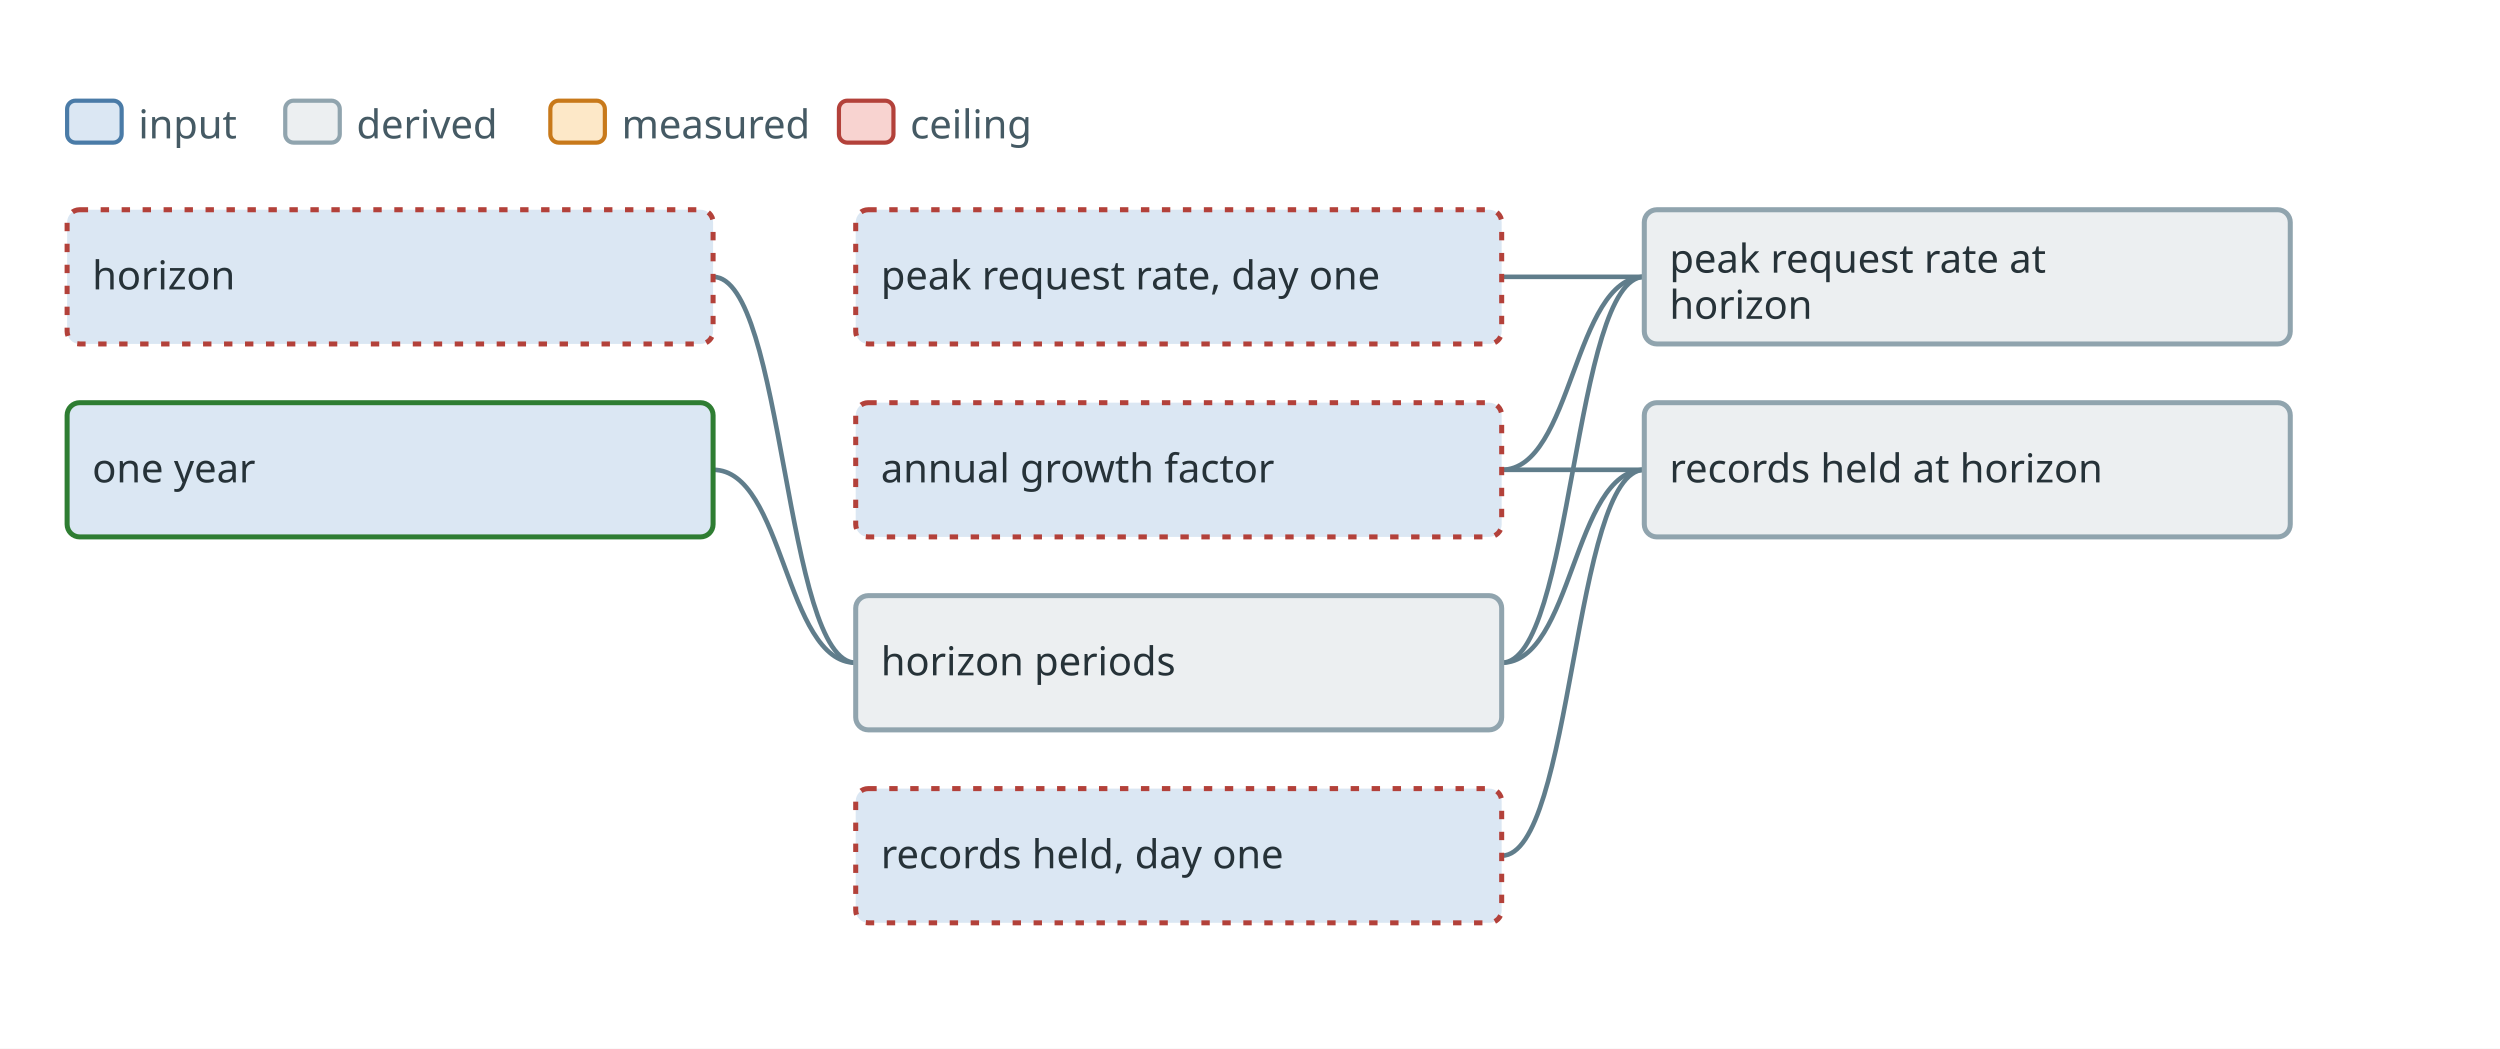
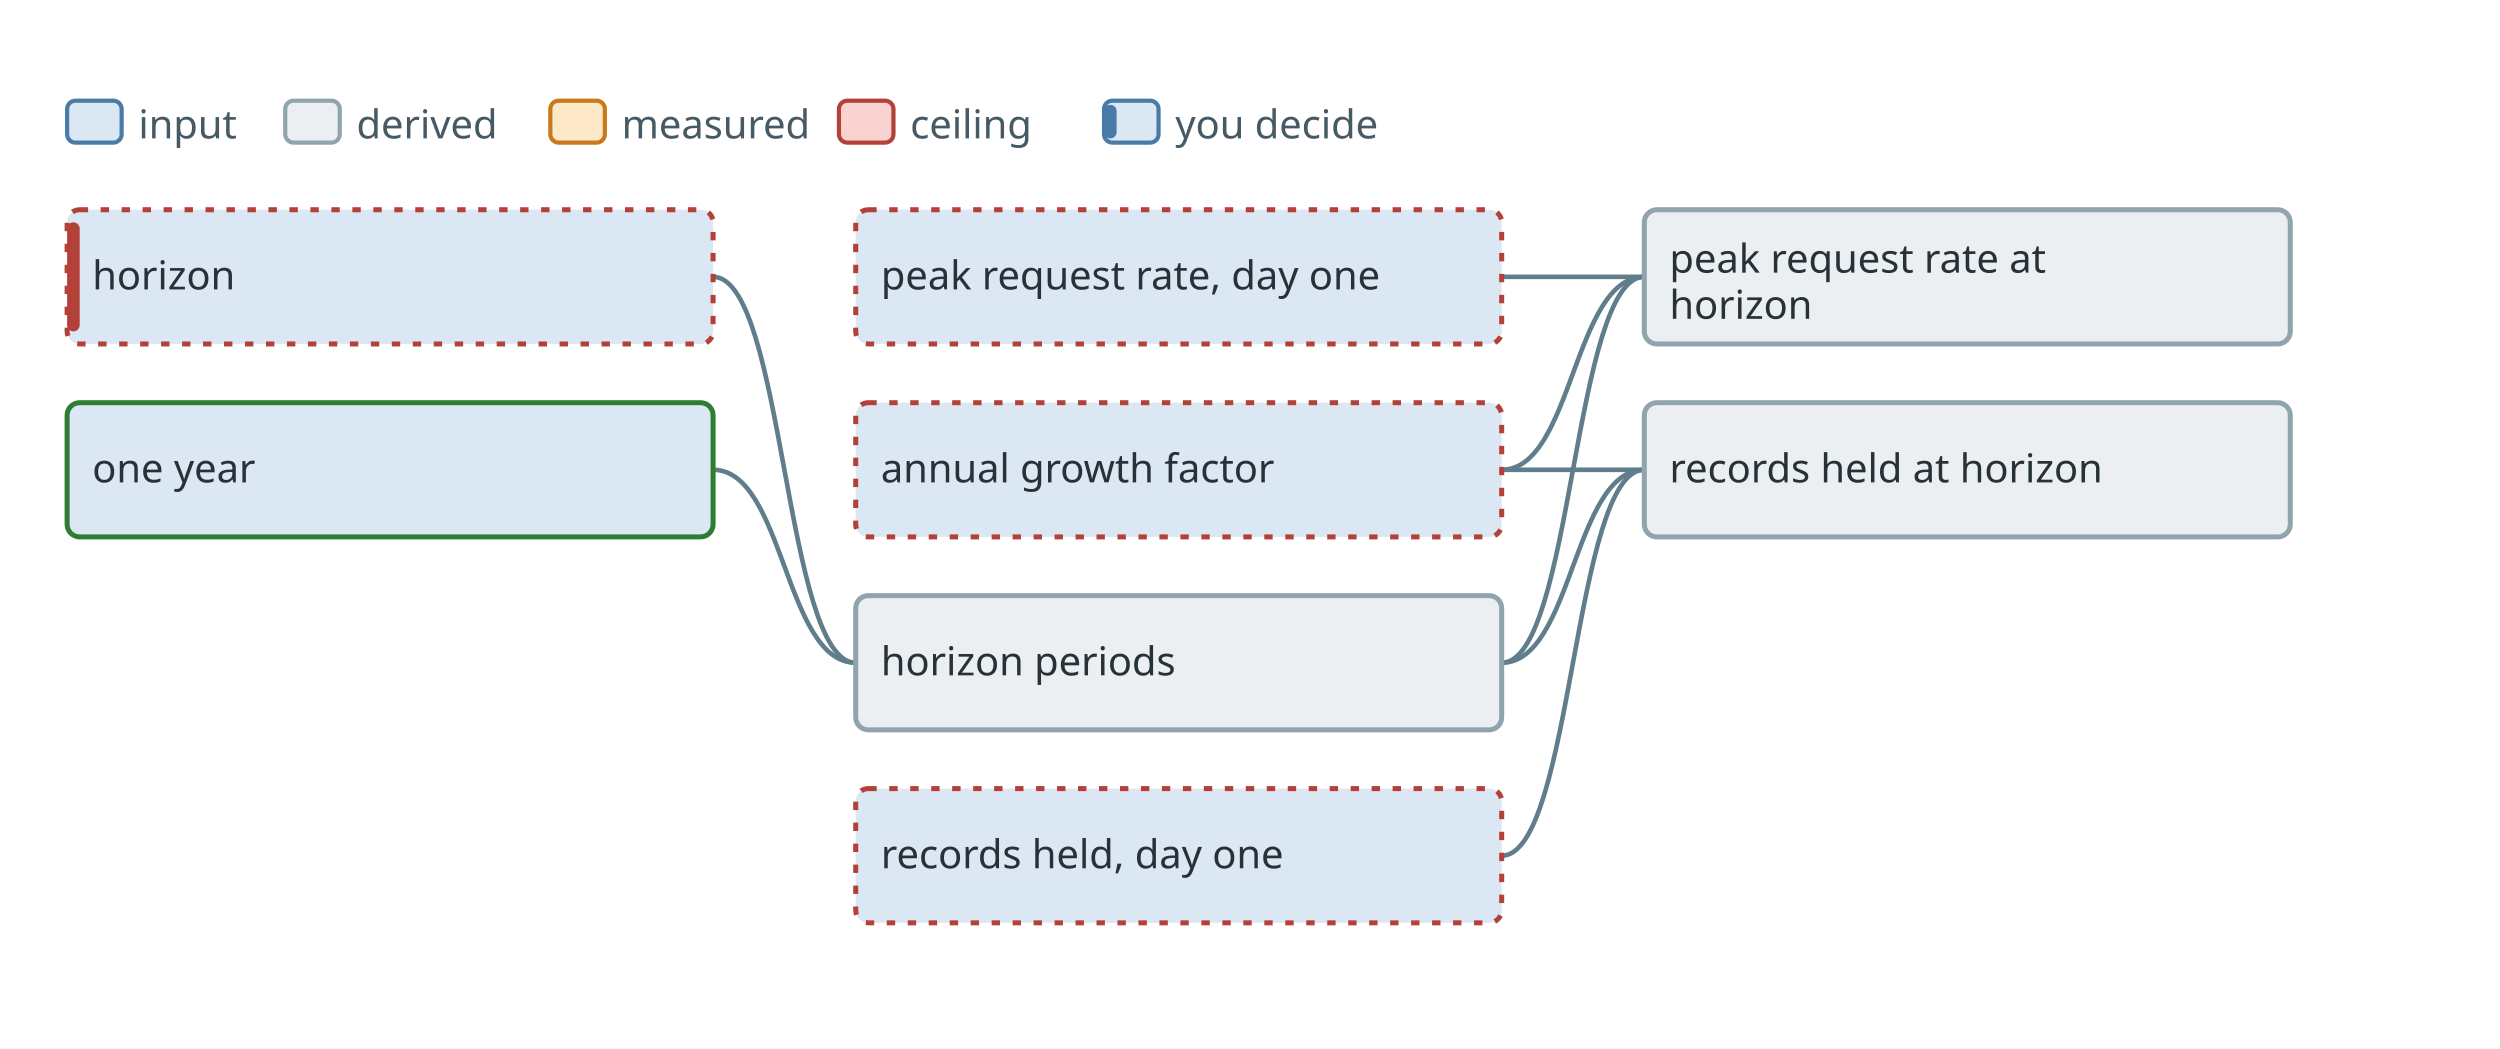
<svg xmlns="http://www.w3.org/2000/svg" viewBox="0 0 596 250" width="596" height="250" role="img" font-family="system-ui, sans-serif">
  <rect width="596" height="250" fill="#ffffff" />
  <rect x="16.0" y="24" width="13" height="10" rx="2" fill="#dbe7f3" stroke="#4a7ba7" />
  <text x="33.0" y="33" font-size="9.5" fill="#455a64">input</text>
  <rect x="68.0" y="24" width="13" height="10" rx="2" fill="#eceff1" stroke="#90a4ae" />
  <text x="85.0" y="33" font-size="9.5" fill="#455a64">derived</text>
  <rect x="131.2" y="24" width="13" height="10" rx="2" fill="#fde8c8" stroke="#c8791a" />
  <text x="148.2" y="33" font-size="9.5" fill="#455a64">measured</text>
  <rect x="200.0" y="24" width="13" height="10" rx="2" fill="#f8d3d0" stroke="#b3413a" />
  <text x="217.0" y="33" font-size="9.5" fill="#455a64">ceiling</text>
+   <rect x="263.2" y="24" width="13" height="10" rx="2" fill="#dbe7f3" stroke="#4a7ba7" />
+   <rect x="263.2" y="25" width="3" height="8" rx="1.5" fill="#4a7ba7" />
+   <text x="280.2" y="33" font-size="9.5" fill="#455a64">you decide</text>
  <path d="M170.0,66.0 C187.0,66.0 187.0,158.0 204.0,158.0" fill="none" stroke="#607d8b" stroke-width="1.1" />
  <path d="M170.0,112.0 C187.0,112.0 187.0,158.0 204.0,158.0" fill="none" stroke="#607d8b" stroke-width="1.1" />
  <path d="M358.0,112.0 C375.0,112.0 375.0,66.0 392.0,66.0" fill="none" stroke="#607d8b" stroke-width="1.1" />
  <path d="M358.0,158.0 C375.0,158.0 375.0,66.0 392.0,66.0" fill="none" stroke="#607d8b" stroke-width="1.1" />
  <path d="M358.0,66.0 C375.0,66.0 375.0,66.0 392.0,66.0" fill="none" stroke="#607d8b" stroke-width="1.1" />
  <path d="M358.0,112.0 C375.0,112.0 375.0,112.0 392.0,112.0" fill="none" stroke="#607d8b" stroke-width="1.1" />
  <path d="M358.0,158.0 C375.0,158.0 375.0,112.0 392.0,112.0" fill="none" stroke="#607d8b" stroke-width="1.1" />
  <path d="M358.0,204.0 C375.0,204.0 375.0,112.0 392.0,112.0" fill="none" stroke="#607d8b" stroke-width="1.1" />
  <rect x="204" y="96" width="154" height="32" rx="3" fill="#dbe7f3" stroke="#b3413a" stroke-width="1.2" stroke-dasharray="2 3" />
  <text x="210" y="115" font-size="9.5" fill="#263238">annual growth factor</text>
  <rect x="16" y="50" width="154" height="32" rx="3" fill="#dbe7f3" stroke="#b3413a" stroke-width="1.2" stroke-dasharray="2 3" />
+   <rect x="16" y="53" width="3" height="26" rx="1.5" fill="#b3413a" />
  <text x="22" y="69" font-size="9.5" fill="#263238">horizon</text>
  <rect x="204" y="142" width="154" height="32" rx="3" fill="#eceff1" stroke="#90a4ae" stroke-width="1.2" />
  <text x="210" y="161" font-size="9.5" fill="#263238">horizon periods</text>
  <rect x="16" y="96" width="154" height="32" rx="3" fill="#dbe7f3" stroke="#2e7d32" stroke-width="1.2" />
  <text x="22" y="115" font-size="9.5" fill="#263238">one year</text>
  <rect x="392" y="50" width="154" height="32" rx="3" fill="#eceff1" stroke="#90a4ae" stroke-width="1.2" />
  <text x="398" y="65" font-size="9.5" fill="#263238">peak request rate at</text>
  <text x="398" y="76" font-size="9.5" fill="#263238">horizon</text>
  <rect x="204" y="50" width="154" height="32" rx="3" fill="#dbe7f3" stroke="#b3413a" stroke-width="1.2" stroke-dasharray="2 3" />
  <text x="210" y="69" font-size="9.5" fill="#263238">peak request rate, day one</text>
  <rect x="392" y="96" width="154" height="32" rx="3" fill="#eceff1" stroke="#90a4ae" stroke-width="1.2" />
  <text x="398" y="115" font-size="9.5" fill="#263238">records held at horizon</text>
  <rect x="204" y="188" width="154" height="32" rx="3" fill="#dbe7f3" stroke="#b3413a" stroke-width="1.2" stroke-dasharray="2 3" />
  <text x="210" y="207" font-size="9.5" fill="#263238">records held, day one</text>
</svg>
